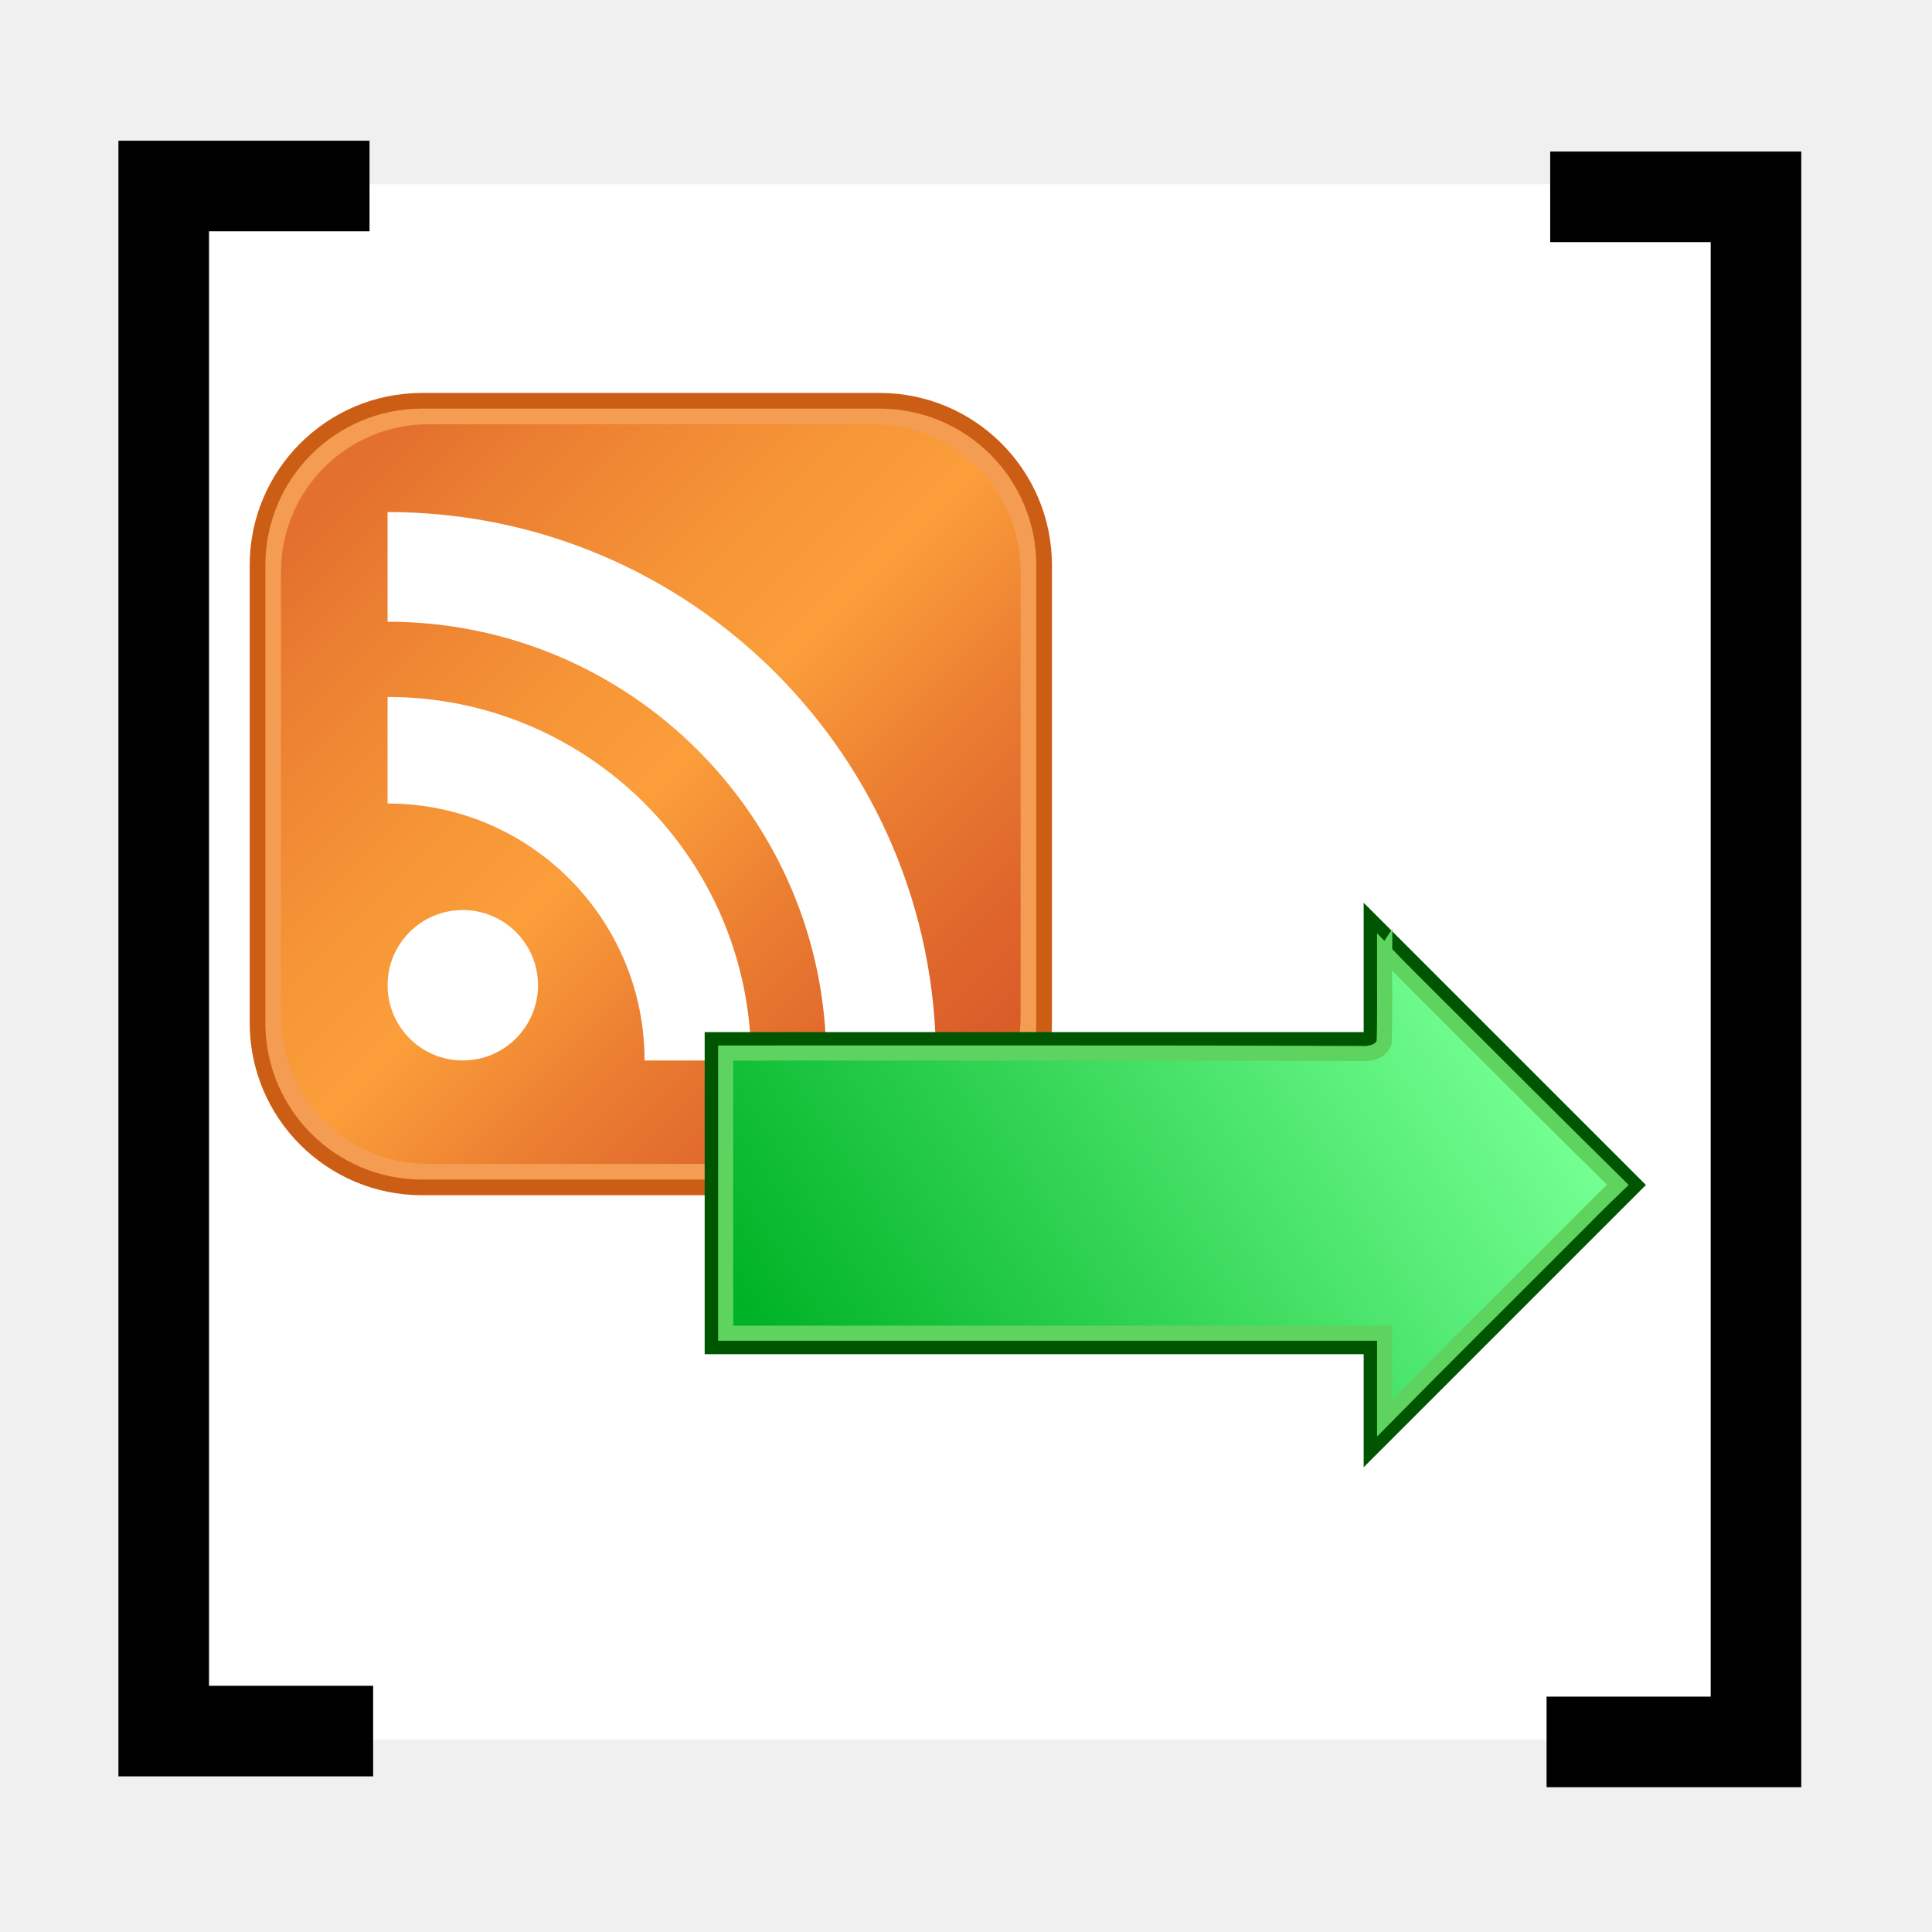
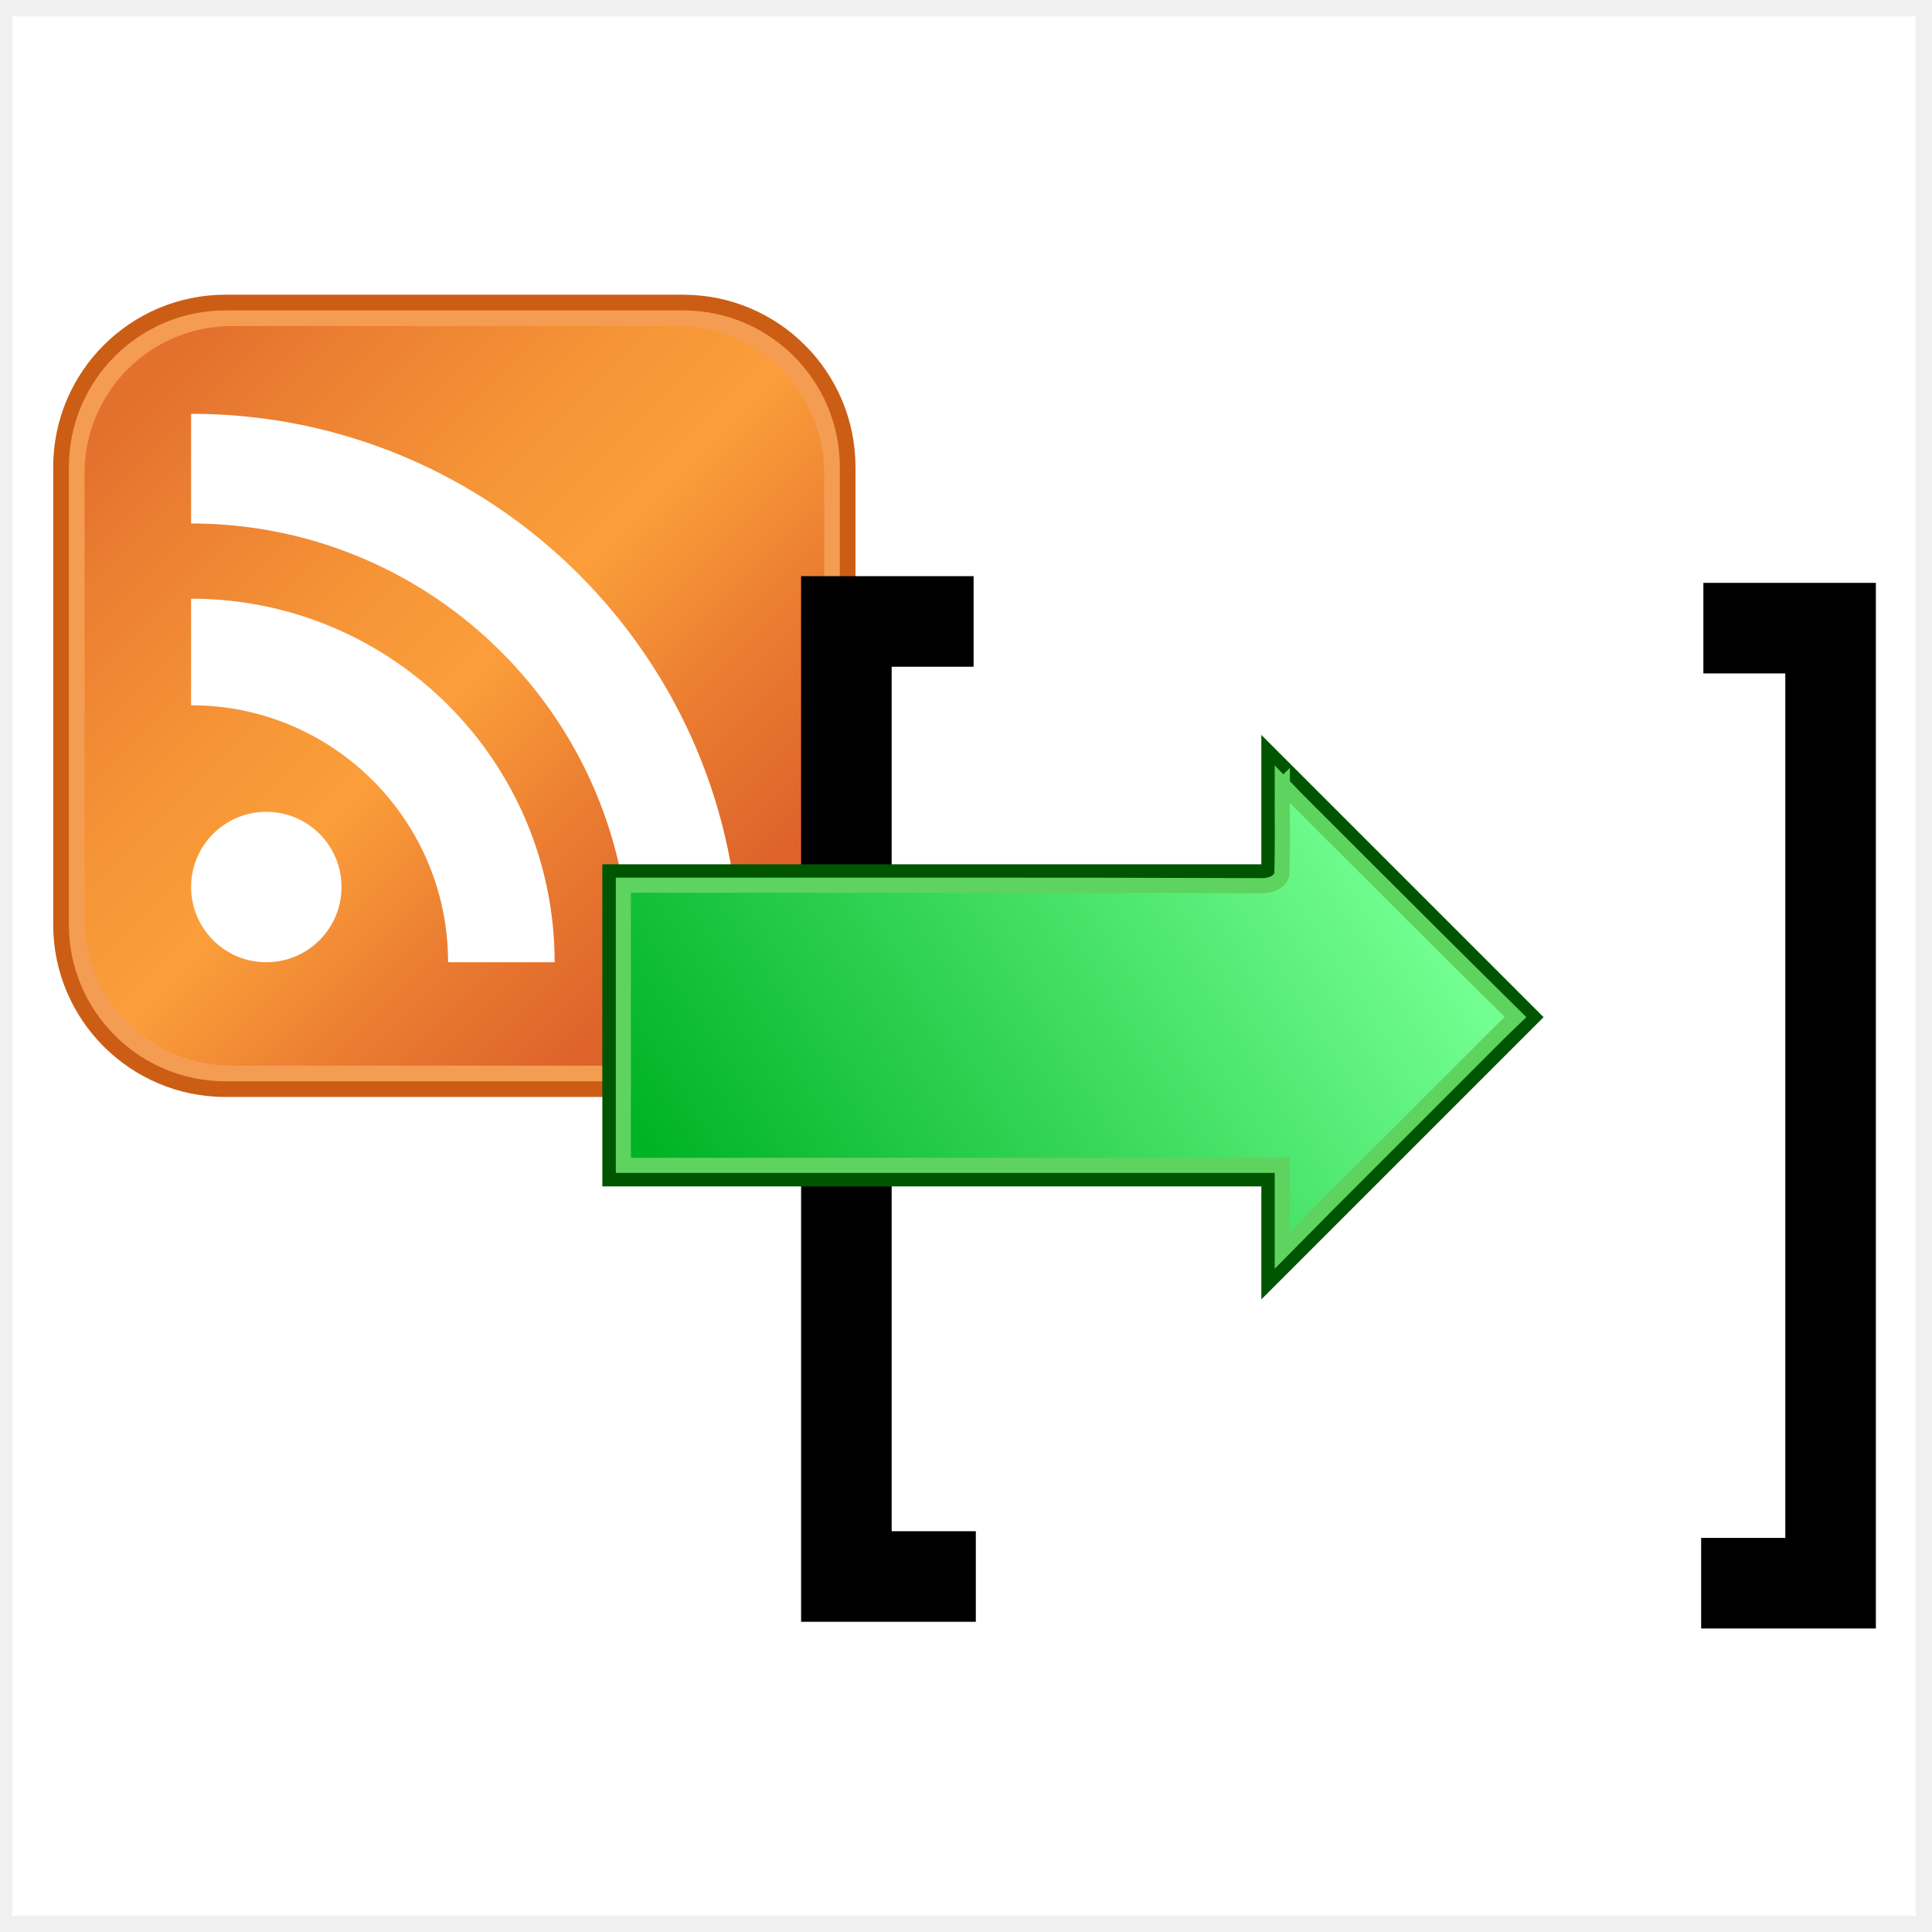
<svg xmlns="http://www.w3.org/2000/svg" xmlns:xlink="http://www.w3.org/1999/xlink" version="1.1" width="128px" height="128px" id="RSSicon" viewBox="0 0 256 256">
  <defs id="defs3">
    <linearGradient id="linearGradient3876">
      <stop style="stop-color:#00b326;stop-opacity:1;" offset="0" id="stop3878" />
      <stop style="stop-color:#74ff92;stop-opacity:1;" offset="1" id="stop3880" />
    </linearGradient>
    <linearGradient x1="0.085" y1="0.085" x2="0.915" y2="0.915" id="RSSg">
      <stop offset="0.0" stop-color="#E3702D" id="stop6" />
      <stop offset="0.107" stop-color="#EA7D31" id="stop8" />
      <stop offset="0.35" stop-color="#F69537" id="stop10" />
      <stop offset="0.5" stop-color="#FB9E3A" id="stop12" />
      <stop offset="0.702" stop-color="#EA7C31" id="stop14" />
      <stop offset="0.887" stop-color="#DE642B" id="stop16" />
      <stop offset="1.0" stop-color="#D95B29" id="stop18" />
    </linearGradient>
    <linearGradient xlink:href="#RSSg" id="linearGradient3038" x1="30.06" y1="30.06" x2="225.94" y2="225.94" gradientUnits="userSpaceOnUse" />
    <linearGradient xlink:href="#linearGradient3876" id="linearGradient3882" x1="106.817" y1="185.235" x2="193.68" y2="128.557" gradientUnits="userSpaceOnUse" />
+     <linearGradient xlink:href="#linearGradient3876" id="linearGradient3901" gradientUnits="userSpaceOnUse" x1="106.817" y1="185.235" x2="193.68" y2="128.557" />
  </defs>
-   <rect style="color:#000000;fill:#ffffff;fill-opacity:1;fill-rule:nonzero;stroke:none;stroke-width:6;marker:none;visibility:visible;display:inline;overflow:visible;enable-background:accumulate" id="rect3886" width="105.22" height="103.051" x="10.576" y="12.203" transform="scale(2,2)" rx="0" ry="50.983" />
-   <g id="g3030" transform="matrix(0.4152542,0,0,0.4152542,33.08475,52.0678)">
+   <rect style="color:#000000;fill:#ffffff;fill-opacity:1;fill-rule:nonzero;stroke:none;stroke-width:6;marker:none;visibility:visible;display:inline;overflow:visible;enable-background:accumulate" id="rect3886" width="252.203" height="251.661" x="1.627" y="2.169" rx="0" ry="124.506" />
+   <g id="g3030" transform="matrix(0.4152542,0,0,0.4152542,7.050847,39.05085)">
    <rect id="rect20" y="0" x="0" ry="55" rx="55" height="256" width="256" style="fill:#cc5d15" />
    <rect id="rect22" y="5" x="5" ry="50" rx="50" height="246" width="246" style="fill:#f49c52" />
    <rect id="rect24" y="10" x="10" ry="47" rx="47" height="236" width="236" style="fill:url(#linearGradient3038)" />
    <circle id="circle26" r="24" cy="189" cx="68" d="m 92,189 c 0,13.255 -10.745,24 -24,24 -13.255,0 -24,-10.745 -24,-24 0,-13.255 10.745,-24 24,-24 13.255,0 24,10.745 24,24 z" style="fill:#ffffff" />
    <path id="path28" d="M 160,213 H 126 A 82,82 0 0 0 44,131 V 97 a 116,116 0 0 1 116,116 z" style="fill:#ffffff" />
    <path id="path30" d="M 184,213 A 140,140 0 0 0 44,73 V 38 a 175,175 0 0 1 175,175 z" style="fill:#ffffff" />
  </g>
-   <path style="fill:none;stroke:#000000;stroke-width:12;stroke-linecap:butt;stroke-linejoin:miter;stroke-miterlimit:4;stroke-opacity:1;stroke-dasharray:none" d="m 48.965,24.645 -27.27,0 0,204.733 27.748,0" id="path3040" />
-   <path style="fill:none;stroke:#000000;stroke-width:12;stroke-linecap:butt;stroke-linejoin:miter;stroke-miterlimit:4;stroke-opacity:1;stroke-dasharray:none" d="m 205.408,26.08 27.27,0 0,204.733 -27.748,0" id="path3040-9" />
-   <path style="fill:none;stroke:#005500;stroke-width:1px;stroke-linecap:butt;stroke-linejoin:miter;stroke-opacity:1" d="m 47.186,68.881 43.661,0 0,-7.864 L 108.339,78.508 90.847,96 l 0,-6.78 -43.661,0 z" id="path3828" transform="scale(2,2)" />
-   <path style="fill:url(#linearGradient3882);stroke:#5fd35f;stroke-width:2px;stroke-linecap:butt;stroke-linejoin:miter;stroke-opacity:1;fill-opacity:1" d="m 183.469,126.406 c -0.026,3.895 0.06,7.801 -0.059,11.69 -0.356,1.226 -1.835,1.591 -3.073,1.497 -28.06,-0.11 -56.121,-0.045 -84.181,-0.062 0,12.375 0,24.75 0,37.125 29.104,0 58.208,0 87.312,0 0,3.75 0,7.5 0,11.25 7.85,-7.978 15.815,-15.848 23.715,-23.778 2.399,-2.373 4.746,-4.807 7.191,-7.128 -8.031,-7.909 -15.997,-15.896 -23.981,-23.856 -2.308,-2.329 -4.665,-4.613 -6.925,-6.987 0,0.083 0,0.167 0,0.25 z" id="path3830" />
+   <g id="g3893" transform="matrix(0.618121,0,0,0.618121,98.73932,67.11186)">
+     <path id="path3040" d="m 48.965,24.645 -27.27,0 0,204.733 27.748,0" style="fill:none;stroke:#000000;stroke-width:19.414;stroke-linecap:butt;stroke-linejoin:miter;stroke-miterlimit:4;stroke-opacity:1;stroke-dasharray:none" />
+     <path id="path3040-9" d="m 205.408,26.08 27.27,0 0,204.733 -27.748,0" style="fill:none;stroke:#000000;stroke-width:19.414;stroke-linecap:butt;stroke-linejoin:miter;stroke-miterlimit:4;stroke-opacity:1;stroke-dasharray:none" />
+   </g>
+   <g id="g3897" transform="translate(-13.55932,-22.23729)">
+     <path transform="scale(2,2)" id="path3828" d="m 47.186,68.881 43.661,0 0,-7.864 L 108.339,78.508 90.847,96 l 0,-6.78 -43.661,0 z" style="fill:none;stroke:#005500;stroke-width:1px;stroke-linecap:butt;stroke-linejoin:miter;stroke-opacity:1" />
+     <path id="path3830" d="m 183.469,126.406 c -0.026,3.895 0.06,7.801 -0.059,11.69 -0.356,1.226 -1.835,1.591 -3.073,1.497 -28.06,-0.11 -56.121,-0.045 -84.181,-0.062 0,12.375 0,24.75 0,37.125 29.104,0 58.208,0 87.312,0 0,3.75 0,7.5 0,11.25 7.85,-7.978 15.815,-15.848 23.715,-23.778 2.399,-2.373 4.746,-4.807 7.191,-7.128 -8.031,-7.909 -15.997,-15.896 -23.981,-23.856 -2.308,-2.329 -4.665,-4.613 -6.925,-6.987 0,0.083 0,0.167 0,0.25 z" style="fill:url(#linearGradient3901);fill-opacity:1;stroke:#5fd35f;stroke-width:2px;stroke-linecap:butt;stroke-linejoin:miter;stroke-opacity:1" />
+   </g>
</svg>
